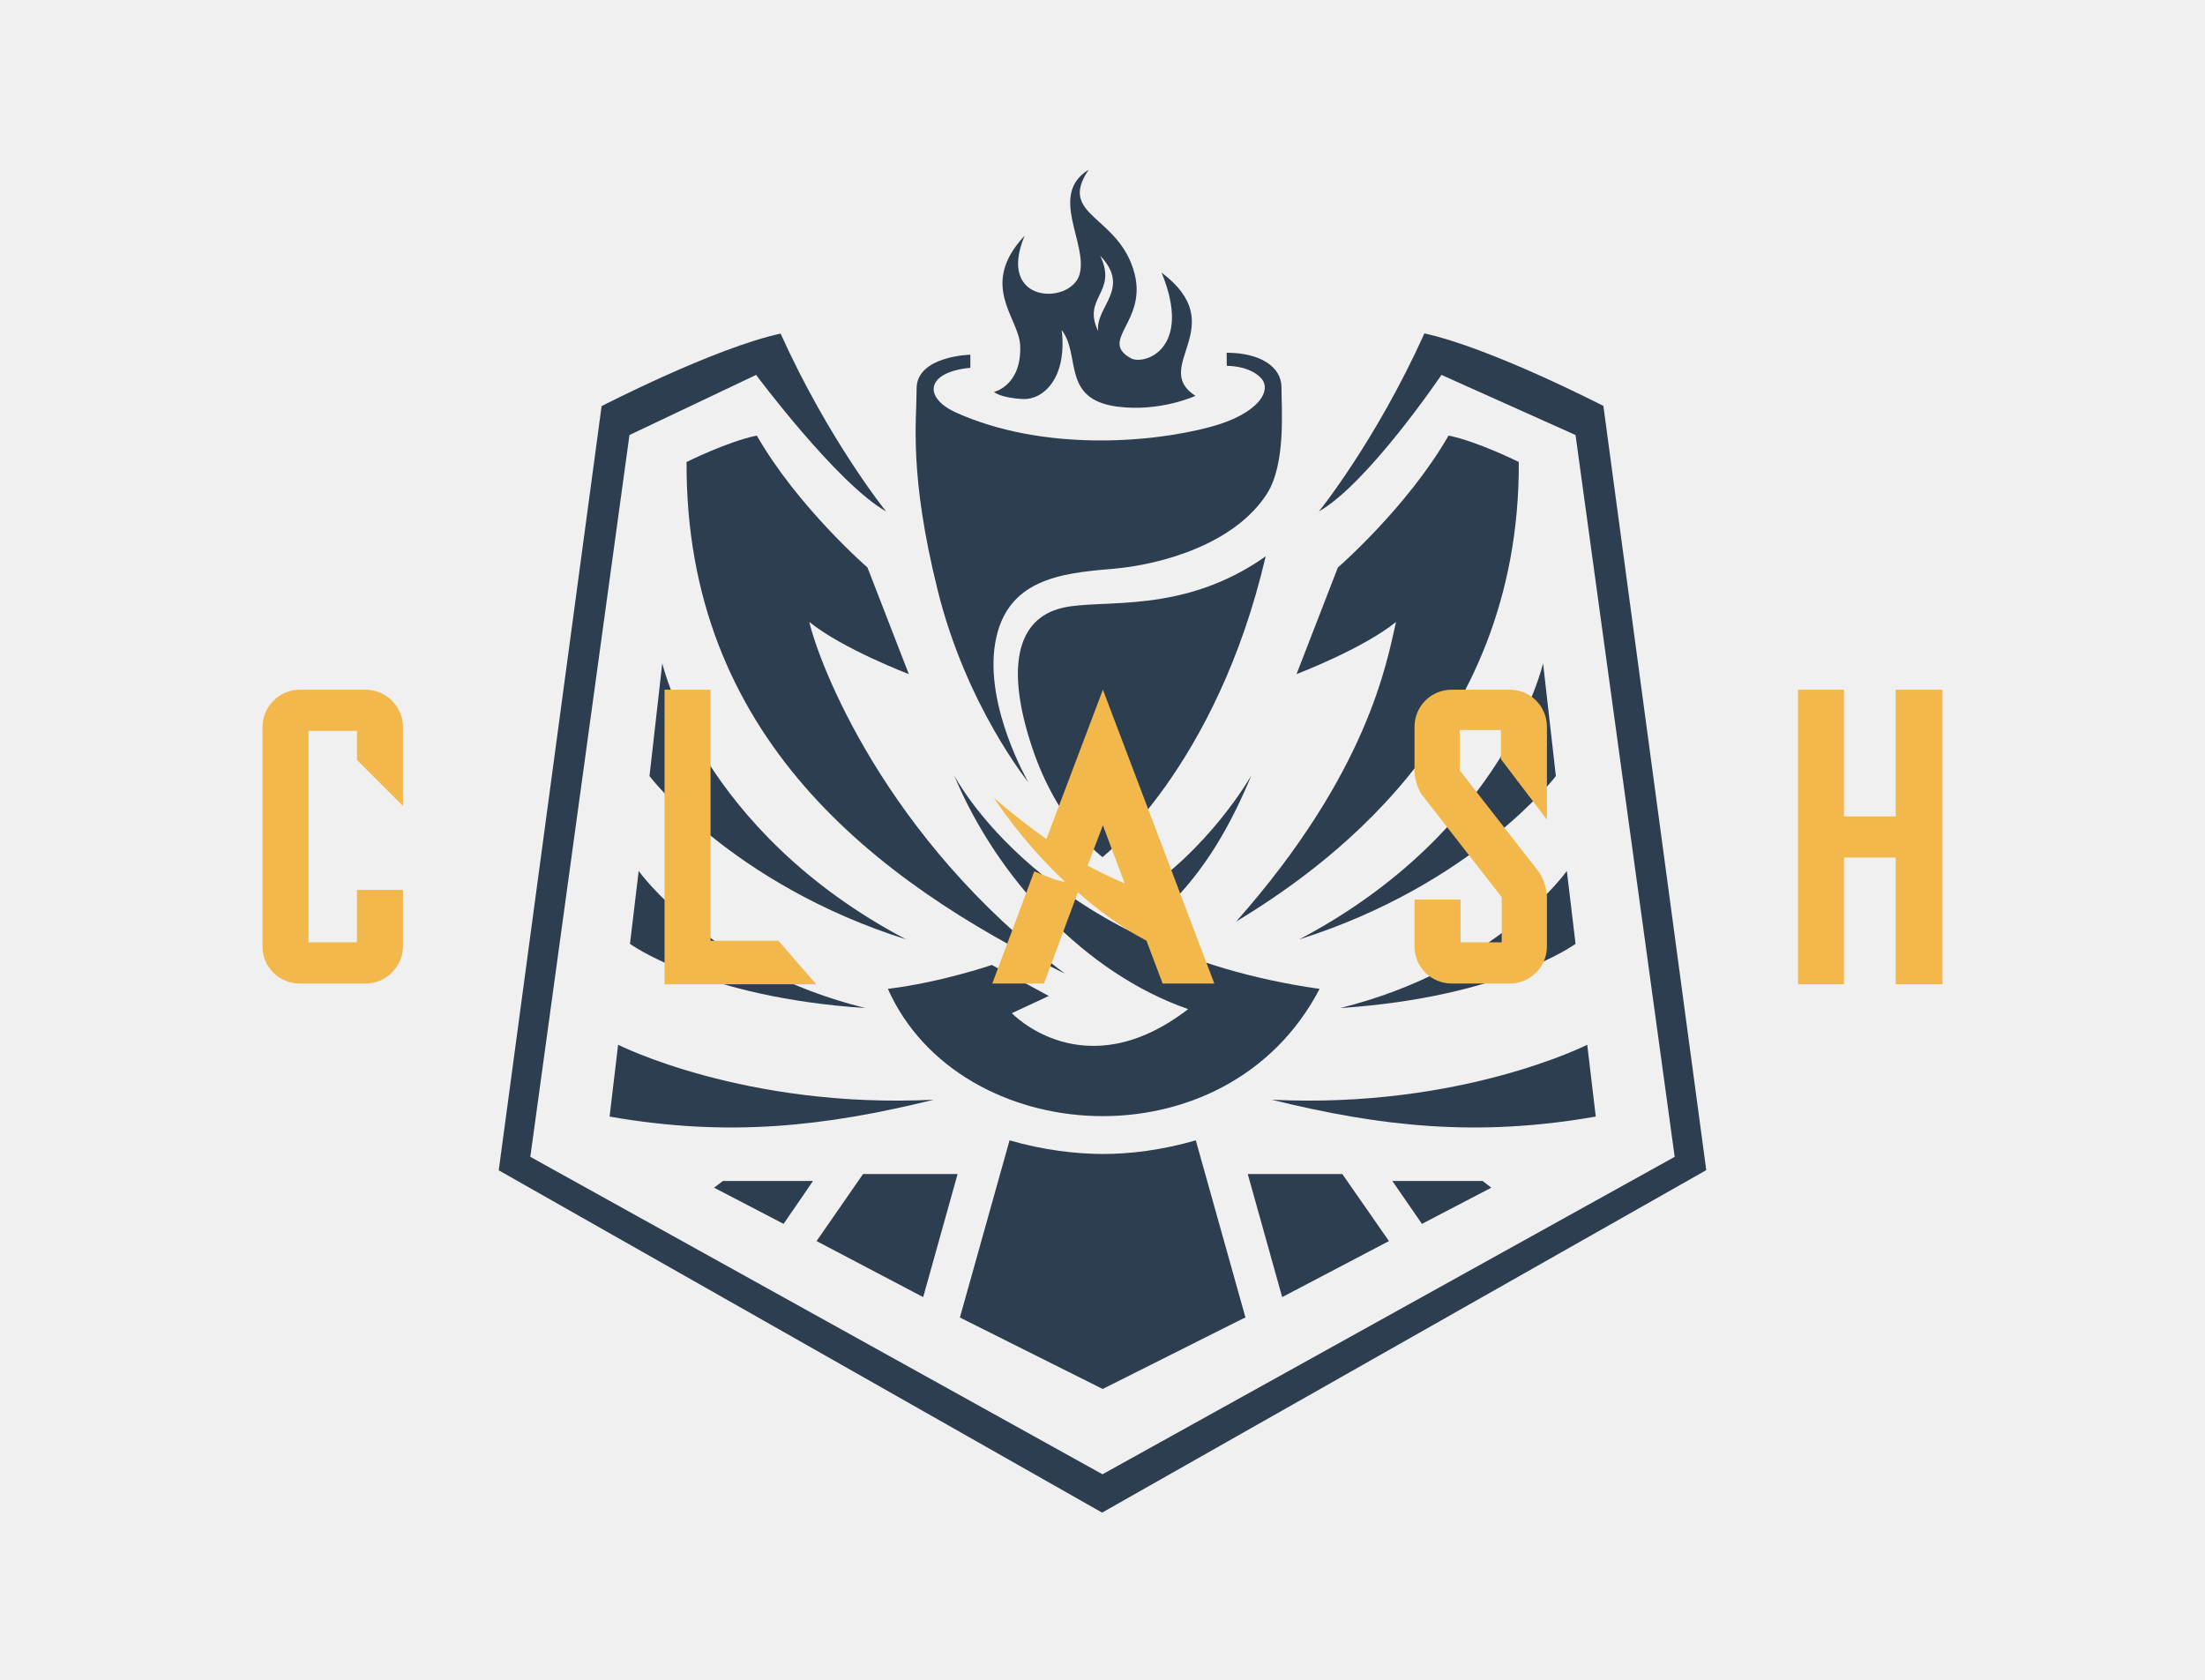
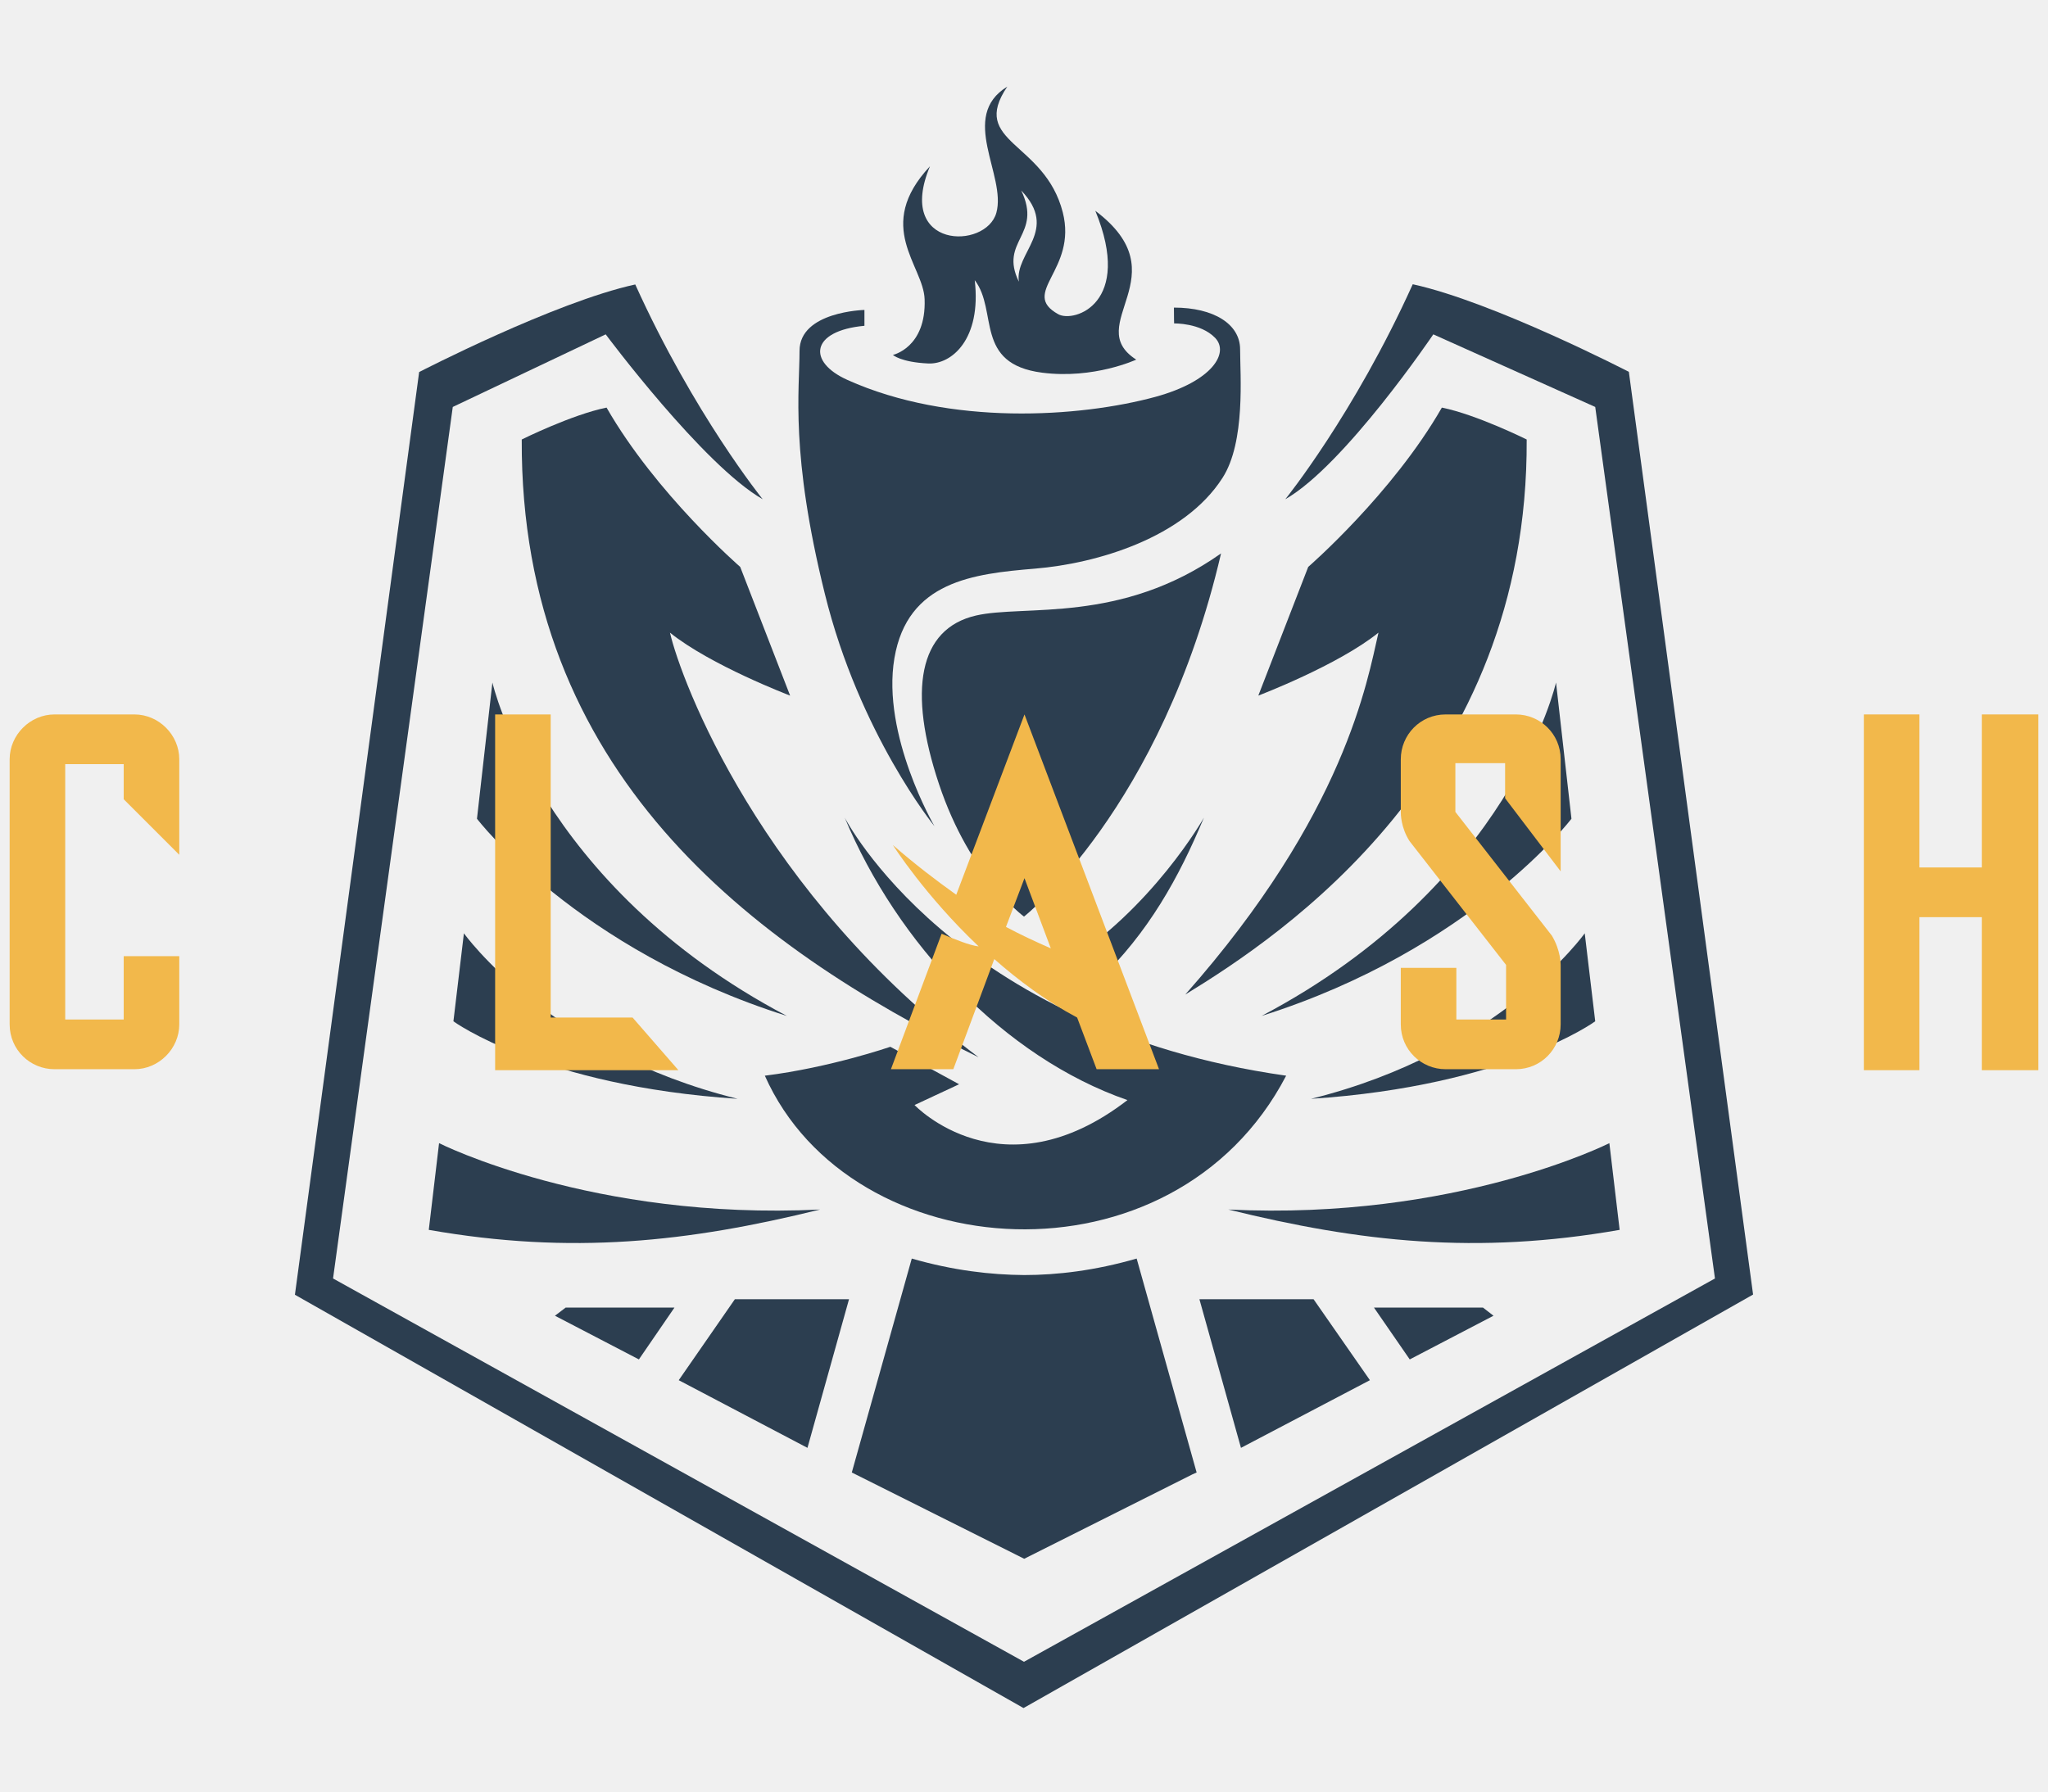
- <svg xmlns="http://www.w3.org/2000/svg" id="master-artboard" viewBox="0 0 420 320" version="1.1" x="0px" y="0px" style="enable-background:new 0 0 1400 980;" width="420px" height="320px">
-   <rect id="ee-background" x="0" y="0" width="420" height="320" style="fill: rgb(18, 18, 18); fill-opacity: 0; pointer-events: none;" />
-   <g transform="matrix(1, 0, 0, 1, 49.99998, 0)">
-     <rect id="rect-1" x="0" y="0" width="320" height="320" style="fill: white; fill-opacity: 0; pointer-events: none;" />
-     <g transform="matrix(0.4653591, 0, 0, 0.4653591, -26.14362, -26.18284)">
-       <g transform="matrix(0.7259879, 0, 0, 0.7259879, 109.6048, 109.7692)">
-         <path class="st0" d="M377.6,269c-26.9,6.2-31.8,35.2-17.3,78.7c14.5,43.5,39.7,61.9,39.7,61.9S464.2,359.3,492,240   C445.1,273.1,400.2,263.8,377.6,269z" style="fill: rgb(44, 62, 80); stroke: rgb(112, 122, 91); stroke-width: 0;" />
-         <path class="st0" d="M358.2,367.4c0,0-24.8-42.6-18.7-78.5s36.8-39.4,65.7-41.8s69.6-14.4,87.5-42.4c10.8-16.8,8.2-48.1,8.2-60   c0-11.8-12.3-19.5-30.9-19.5c0,5.4,0.1,7.4,0.1,7.4s12.3-0.3,19.1,6.7s-1.2,20.3-27.9,27.6c-35.4,9.6-95.9,13.6-143.7-7.9   c-19-8.5-17.2-23,7.9-25.3v-7.4c0,0-30.3,0.7-30.3,19.1s-4.4,48,11.8,113.4C323.1,324.2,358.2,367.4,358.2,367.4z" style="fill: rgb(44, 62, 80); stroke: rgb(112, 122, 91); stroke-width: 0;" />
-         <path class="st0" d="M138.5,417.4c0,0,39.3,55.4,127.8,77.3c-91.5-6-132.7-36.2-132.7-36.2L138.5,417.4z" style="fill: rgb(44, 62, 80); stroke: rgb(112, 122, 91); stroke-width: 0;" />
-         <path class="st0" d="M126.9,515.4c0,0,71.5,36.2,177.9,31c-61.6,15.2-116,21.2-182.7,9.5L126.9,515.4z" style="fill: rgb(44, 62, 80); stroke: rgb(112, 122, 91); stroke-width: 0;" />
-         <path class="st0" d="M165.5,186.8c0,0,23.3-11.6,39.6-14.9c23.1,40.3,62.4,74.4,62.4,74.4l23.3,60.1c0,0-37.1-14.1-56.1-29.4   c5.2,22.4,42,121.5,144.1,198.3C272.2,423.1,164.8,341.8,165.5,186.8z" style="fill: rgb(44, 62, 80); stroke: rgb(112, 122, 91); stroke-width: 0;" />
-         <path class="st0" d="M634.7,186.8c0,0-23.3-11.6-39.6-14.9c-23.1,40.3-62.4,74.4-62.4,74.4l-23.3,60.1c0,0,37.1-14.1,56.1-29.4   c-5.2,22.4-15.5,84.6-90.2,169C520.6,418.3,635.5,341.8,634.7,186.8z" style="fill: rgb(44, 62, 80); stroke: rgb(112, 122, 91); stroke-width: 0;" />
-         <path class="st0" d="M316.3,363.4c0,0,50.4,98.4,206.1,120.5c-52.6,100.9-203.2,90.3-243.4,0c30.5-3.8,58.6-13.5,58.6-13.5   l32.1,17.5l-20.8,9.7c0,0,40.7,43,99.4-2.3C390.7,475.3,340.7,422,316.3,363.4z" style="fill: rgb(44, 62, 80); stroke: rgb(112, 122, 91); stroke-width: 0;" />
-         <path class="st0" d="M740.4,586.1l-58-430.9c0,0-63.3-32.7-100.9-40.9C554.1,175,522,214.7,522,214.7c27.8-15.9,69.1-77,69.1-77   l75.6,33.9l55.9,407l-322.6,179l-322.6-179l55.9-407l71.4-33.9c0,0,45.5,61.1,73.3,77c0,0-32.1-39.7-59.5-100.3   c-37.6,8.2-100.9,40.9-100.9,40.9l-58,430.9l339.8,192.8l0,0l0,0l0,0l0,0l0.4,0.2L740.4,586.1z" style="fill: rgb(44, 62, 80); stroke: rgb(112, 122, 91); stroke-width: 0;" />
-         <path class="st0" d="M510.9,456c98.4-31.1,144.7-92.1,144.7-92.1l-7.2-63.6C648.4,300.2,627.1,394.8,510.9,456z" style="fill: rgb(44, 62, 80); stroke: rgb(112, 122, 91); stroke-width: 0;" />
-         <path class="st0" d="M289.3,456c-98.4-31.1-144.7-92.1-144.7-92.1l7.2-63.6C151.8,300.2,173.1,394.8,289.3,456z" style="fill: rgb(44, 62, 80); stroke: rgb(112, 122, 91); stroke-width: 0;" />
-         <path class="st0" d="M661.8,417.4c0,0-39.3,55.4-127.8,77.3c91.5-6,132.7-36.2,132.7-36.2L661.8,417.4z" style="fill: rgb(44, 62, 80); stroke: rgb(112, 122, 91); stroke-width: 0;" />
-         <path class="st0" d="M673.3,515.4c0,0-71.5,36.2-177.9,31c61.6,15.2,116,21.2,182.7,9.5L673.3,515.4z" style="fill: rgb(44, 62, 80); stroke: rgb(112, 122, 91); stroke-width: 0;" />
-         <path d="M 580.1 616.4 L 563.4 592.2 L 614.3 592.2 L 619.2 596 Z" class="st0" style="fill: rgb(44, 62, 80); stroke: rgb(112, 122, 91); stroke-width: 0;" />
-         <path d="M 501.3 657.7 L 481.9 588.3 L 535.2 588.3 L 561.5 626.1 Z" class="st0" style="fill: rgb(44, 62, 80); stroke: rgb(112, 122, 91); stroke-width: 0;" />
-         <path class="st0" d="M433.3,80c17.8,43.2-9.9,52.4-17.3,48.3c-18.2-10.1,9-20.5,2.1-47.6c-8.5-33.2-43.8-32.3-25.9-58.7   c-22.8,14-0.3,41.5-5.1,58.9c-4.8,17.4-47.3,17.1-31-21.7c-26.3,28.1-3,46.3-2.5,62.1c0.8,22.6-14.8,26-14.8,26s3.6,3.4,16.5,4   c10.9,0.5,24.9-11.3,21.7-38.9c11,14.3-0.4,39.1,31.5,43.2c24.1,3.1,43.9-6.1,43.9-6.1C426.8,133.1,473.4,110.2,433.3,80z    M397.6,113.1c-9.4-19.2,11.2-21.6,1.1-42.6C416.5,89.1,395.6,99.5,397.6,113.1z" style="fill: rgb(44, 62, 80); stroke: rgb(112, 122, 91); stroke-width: 0;" />
-         <path class="st0" d="M417.5,432.6c42.5-26.5,66.5-69.2,66.5-69.2c-11.6,27.8-25.9,53.8-49.5,76.3   C434.4,439.7,421.7,435.9,417.5,432.6z" style="fill: rgb(44, 62, 80); stroke: rgb(112, 122, 91); stroke-width: 0;" />
-         <path d="M 220.2 616.4 L 236.8 592.2 L 186 592.2 L 181 596 Z" class="st0" style="fill: rgb(44, 62, 80); stroke: rgb(112, 122, 91); stroke-width: 0;" />
-         <path d="M 298.9 657.7 L 318.3 588.3 L 265 588.3 L 238.8 626.1 Z" class="st0" style="fill: rgb(44, 62, 80); stroke: rgb(112, 122, 91); stroke-width: 0;" />
-         <path class="st0" d="M480.6,669.2l-28-99.9c-19.4,5.6-37.1,7.7-52.5,7.7c-15.4-0.1-33.1-2.1-52.5-7.7l-28,99.9l80.5,40.3l78.5-39.4   v0L480.6,669.2z" style="fill: rgb(44, 62, 80); stroke: rgb(112, 122, 91); stroke-width: 0;" />
+ <svg xmlns="http://www.w3.org/2000/svg" id="master-artboard" viewBox="0 0 64 56" version="1.1" x="0px" y="0px" style="enable-background:new 0 0 1400 980;" width="64px" height="56px">
+   <g transform="matrix(3.0625, 0, 0, 3.0625, 56.87501, 0.000003197199)">
+     <rect id="ee-background" x="0" y="0" width="64" height="56" style="fill: rgb(18, 18, 18); fill-opacity: 0; pointer-events: none;" />
+     <g transform="matrix(1, 0, 0, 1, 49.99998, 0)">
+       <path d="M 0 0 H 320 V 320 H 0 V 0 Z" id="rect-1" style="fill: white; fill-opacity: 0; pointer-events: none;" />
+     </g>
+   </g>
+   <g transform="matrix(0.1960318, 0, 0, 0.1960318, -9.166669, 0.6349155)">
+     <rect id="rect-2" x="0" y="0" width="420" height="320" style="fill: rgb(18, 18, 18); fill-opacity: 0; pointer-events: none;" />
+     <g transform="matrix(1.010628, 0, 0, 1.010628, 48.29957, -22.10526)">
+       <path d="M 0 0 H 320 V 320 H 0 V 0 Z" id="path-1" style="fill: white; fill-opacity: 0; pointer-events: none;" />
+       <g transform="matrix(0.4653591, 0, 0, 0.4653591, -26.14362, -26.18284)">
+         <g transform="matrix(0.7259879, 0, 0, 0.7259879, 109.6048, 109.7692)">
+           <path class="st0" d="M377.6,269c-26.9,6.2-31.8,35.2-17.3,78.7c14.5,43.5,39.7,61.9,39.7,61.9S464.2,359.3,492,240   C445.1,273.1,400.2,263.8,377.6,269z" style="fill: rgb(44, 62, 80); stroke: rgb(112, 122, 91); stroke-width: 0;" />
+           <path class="st0" d="M358.2,367.4c0,0-24.8-42.6-18.7-78.5s36.8-39.4,65.7-41.8s69.6-14.4,87.5-42.4c10.8-16.8,8.2-48.1,8.2-60   c0-11.8-12.3-19.5-30.9-19.5c0,5.4,0.1,7.4,0.1,7.4s12.3-0.3,19.1,6.7s-1.2,20.3-27.9,27.6c-35.4,9.6-95.9,13.6-143.7-7.9   c-19-8.5-17.2-23,7.9-25.3v-7.4c0,0-30.3,0.7-30.3,19.1s-4.4,48,11.8,113.4C323.1,324.2,358.2,367.4,358.2,367.4z" style="fill: rgb(44, 62, 80); stroke: rgb(112, 122, 91); stroke-width: 0;" />
+           <path class="st0" d="M138.5,417.4c0,0,39.3,55.4,127.8,77.3c-91.5-6-132.7-36.2-132.7-36.2L138.5,417.4z" style="fill: rgb(44, 62, 80); stroke: rgb(112, 122, 91); stroke-width: 0;" />
+           <path class="st0" d="M126.9,515.4c0,0,71.5,36.2,177.9,31c-61.6,15.2-116,21.2-182.7,9.5L126.9,515.4z" style="fill: rgb(44, 62, 80); stroke: rgb(112, 122, 91); stroke-width: 0;" />
+           <path class="st0" d="M165.5,186.8c0,0,23.3-11.6,39.6-14.9c23.1,40.3,62.4,74.4,62.4,74.4l23.3,60.1c0,0-37.1-14.1-56.1-29.4   c5.2,22.4,42,121.5,144.1,198.3C272.2,423.1,164.8,341.8,165.5,186.8z" style="fill: rgb(44, 62, 80); stroke: rgb(112, 122, 91); stroke-width: 0;" />
+           <path class="st0" d="M634.7,186.8c0,0-23.3-11.6-39.6-14.9c-23.1,40.3-62.4,74.4-62.4,74.4l-23.3,60.1c0,0,37.1-14.1,56.1-29.4   c-5.2,22.4-15.5,84.6-90.2,169C520.6,418.3,635.5,341.8,634.7,186.8z" style="fill: rgb(44, 62, 80); stroke: rgb(112, 122, 91); stroke-width: 0;" />
+           <path class="st0" d="M316.3,363.4c0,0,50.4,98.4,206.1,120.5c-52.6,100.9-203.2,90.3-243.4,0c30.5-3.8,58.6-13.5,58.6-13.5   l32.1,17.5l-20.8,9.7c0,0,40.7,43,99.4-2.3C390.7,475.3,340.7,422,316.3,363.4z" style="fill: rgb(44, 62, 80); stroke: rgb(112, 122, 91); stroke-width: 0;" />
+           <path class="st0" d="M740.4,586.1l-58-430.9c0,0-63.3-32.7-100.9-40.9C554.1,175,522,214.7,522,214.7c27.8-15.9,69.1-77,69.1-77   l75.6,33.9l55.9,407l-322.6,179l-322.6-179l55.9-407l71.4-33.9c0,0,45.5,61.1,73.3,77c0,0-32.1-39.7-59.5-100.3   c-37.6,8.2-100.9,40.9-100.9,40.9l-58,430.9l339.8,192.8l0,0l0,0l0,0l0,0l0.4,0.2L740.4,586.1z" style="fill: rgb(44, 62, 80); stroke: rgb(112, 122, 91); stroke-width: 0;" />
+           <path class="st0" d="M510.9,456c98.4-31.1,144.7-92.1,144.7-92.1l-7.2-63.6C648.4,300.2,627.1,394.8,510.9,456z" style="fill: rgb(44, 62, 80); stroke: rgb(112, 122, 91); stroke-width: 0;" />
+           <path class="st0" d="M289.3,456c-98.4-31.1-144.7-92.1-144.7-92.1l7.2-63.6C151.8,300.2,173.1,394.8,289.3,456z" style="fill: rgb(44, 62, 80); stroke: rgb(112, 122, 91); stroke-width: 0;" />
+           <path class="st0" d="M661.8,417.4c0,0-39.3,55.4-127.8,77.3c91.5-6,132.7-36.2,132.7-36.2L661.8,417.4z" style="fill: rgb(44, 62, 80); stroke: rgb(112, 122, 91); stroke-width: 0;" />
+           <path class="st0" d="M673.3,515.4c0,0-71.5,36.2-177.9,31c61.6,15.2,116,21.2,182.7,9.5L673.3,515.4z" style="fill: rgb(44, 62, 80); stroke: rgb(112, 122, 91); stroke-width: 0;" />
+           <path d="M 580.1 616.4 L 563.4 592.2 L 614.3 592.2 L 619.2 596 Z" class="st0" style="fill: rgb(44, 62, 80); stroke: rgb(112, 122, 91); stroke-width: 0;" />
+           <path d="M 501.3 657.7 L 481.9 588.3 L 535.2 588.3 L 561.5 626.1 Z" class="st0" style="fill: rgb(44, 62, 80); stroke: rgb(112, 122, 91); stroke-width: 0;" />
+           <path class="st0" d="M433.3,80c17.8,43.2-9.9,52.4-17.3,48.3c-18.2-10.1,9-20.5,2.1-47.6c-8.5-33.2-43.8-32.3-25.9-58.7   c-22.8,14-0.3,41.5-5.1,58.9c-4.8,17.4-47.3,17.1-31-21.7c-26.3,28.1-3,46.3-2.5,62.1c0.8,22.6-14.8,26-14.8,26s3.6,3.4,16.5,4   c10.9,0.5,24.9-11.3,21.7-38.9c11,14.3-0.4,39.1,31.5,43.2c24.1,3.1,43.9-6.1,43.9-6.1C426.8,133.1,473.4,110.2,433.3,80z    M397.6,113.1c-9.4-19.2,11.2-21.6,1.1-42.6C416.5,89.1,395.6,99.5,397.6,113.1z" style="fill: rgb(44, 62, 80); stroke: rgb(112, 122, 91); stroke-width: 0;" />
+           <path class="st0" d="M417.5,432.6c42.5-26.5,66.5-69.2,66.5-69.2c-11.6,27.8-25.9,53.8-49.5,76.3   C434.4,439.7,421.7,435.9,417.5,432.6z" style="fill: rgb(44, 62, 80); stroke: rgb(112, 122, 91); stroke-width: 0;" />
+           <path d="M 220.2 616.4 L 236.8 592.2 L 186 592.2 L 181 596 Z" class="st0" style="fill: rgb(44, 62, 80); stroke: rgb(112, 122, 91); stroke-width: 0;" />
+           <path d="M 298.9 657.7 L 318.3 588.3 L 265 588.3 L 238.8 626.1 Z" class="st0" style="fill: rgb(44, 62, 80); stroke: rgb(112, 122, 91); stroke-width: 0;" />
+           <path class="st0" d="M480.6,669.2l-28-99.9c-19.4,5.6-37.1,7.7-52.5,7.7c-15.4-0.1-33.1-2.1-52.5-7.7l-28,99.9l80.5,40.3l78.5-39.4   v0L480.6,669.2z" style="fill: rgb(44, 62, 80); stroke: rgb(112, 122, 91); stroke-width: 0;" />
+         </g>
      </g>
-     </g>
-     <g transform="matrix(1.537722, 0, 0, 1.537722, 0.000008386552, 131.9366)">
-       <g transform="matrix(1, 0, 0, 1, 2.842170943040401e-14, -0.3574254)">
-         <path d="M 202.3 0 L 202.3 15.7 L 195.9 15.7 L 195.9 0 L 190.2 0 L 190.2 36.5 L 195.9 36.5 L 195.9 20.8 L 202.3 20.8 L 202.3 36.5 L 208.1 36.5 L 208.1 0 Z" class="st0" style="fill: rgb(242, 184, 75); stroke: rgb(189, 195, 199); stroke-width: 0;" />
-         <path class="st0" d="M12.8,0H4.6C2.1,0,0,2.1,0,4.6v27.2c0,2.6,2.1,4.6,4.6,4.6h8.2c2.5,0,4.6-2.1,4.6-4.6v-7h-5.7v6.5h-6V5.1h6   v3.6l5.7,5.7V4.6C17.4,2.1,15.3,0,12.8,0z" style="fill: rgb(242, 184, 75); stroke: rgb(189, 195, 199); stroke-width: 0;" />
-         <path class="st0" d="M159.1,16.1l0-11.5c0-2.6-2.1-4.6-4.6-4.6h-7.2c-2.6,0-4.6,2.1-4.6,4.6V10c0,0.2,0,1.6,0.9,3l9.9,12.7v5.6   h-5.1v-5.3h-5.7v5.8c0,2.6,2.1,4.6,4.6,4.6h7.2c2.6,0,4.6-2.1,4.6-4.6l0-6.1c0-0.1,0-1.5-0.9-3l-9.9-12.7v-5h5.1v3.6L159.1,16.1z" style="fill: rgb(242, 184, 75); stroke: rgb(189, 195, 199); stroke-width: 0;" />
-         <path d="M 55.5 31.1 L 55.5 0 L 49.8 0 L 49.8 36.5 L 68.6 36.5 L 63.9 31.1 Z" class="st0" style="fill: rgb(242, 184, 75); stroke: rgb(189, 195, 199); stroke-width: 0;" />
-         <g>
-           <path class="st0" d="M104.1,0l-7,18.5c-2.1-1.5-4.2-3.1-6.5-5.1c0,0,3.3,5.2,8.8,10.4c-0.9-0.1-2.4-0.7-3.8-1.3l-5.2,13.9h6.4    l4.2-11.3c2.5,2.2,5.3,4.3,8.5,6l2,5.3h6.4L104.1,0z M102.2,21.8l1.9-5l2.7,7.2C105.2,23.3,103.7,22.6,102.2,21.8z" style="fill: rgb(242, 184, 75); stroke: rgb(189, 195, 199); stroke-width: 0;" />
+       <g transform="matrix(1.537722, 0, 0, 1.537722, 0.000008386552, 131.9366)">
+         <g transform="matrix(1, 0, 0, 1, 2.842170943040401e-14, -0.3574254)">
+           <path d="M 202.3 0 L 202.3 15.7 L 195.9 15.7 L 195.9 0 L 190.2 0 L 190.2 36.5 L 195.9 36.5 L 195.9 20.8 L 202.3 20.8 L 202.3 36.5 L 208.1 36.5 L 208.1 0 Z" class="st0" style="fill: rgb(242, 184, 75); stroke: rgb(189, 195, 199); stroke-width: 0;" />
+           <path class="st0" d="M12.8,0H4.6C2.1,0,0,2.1,0,4.6v27.2c0,2.6,2.1,4.6,4.6,4.6h8.2c2.5,0,4.6-2.1,4.6-4.6v-7h-5.7v6.5h-6V5.1h6   v3.6l5.7,5.7V4.6C17.4,2.1,15.3,0,12.8,0z" style="fill: rgb(242, 184, 75); stroke: rgb(189, 195, 199); stroke-width: 0;" />
+           <path class="st0" d="M159.1,16.1l0-11.5c0-2.6-2.1-4.6-4.6-4.6h-7.2c-2.6,0-4.6,2.1-4.6,4.6V10c0,0.2,0,1.6,0.9,3l9.9,12.7v5.6   h-5.1v-5.3h-5.7v5.8c0,2.6,2.1,4.6,4.6,4.6h7.2c2.6,0,4.6-2.1,4.6-4.6l0-6.1c0-0.1,0-1.5-0.9-3l-9.9-12.7v-5h5.1v3.6L159.1,16.1z" style="fill: rgb(242, 184, 75); stroke: rgb(189, 195, 199); stroke-width: 0;" />
+           <path d="M 55.5 31.1 L 55.5 0 L 49.8 0 L 49.8 36.5 L 68.6 36.5 L 63.9 31.1 Z" class="st0" style="fill: rgb(242, 184, 75); stroke: rgb(189, 195, 199); stroke-width: 0;" />
+           <g>
+             <path class="st0" d="M104.1,0l-7,18.5c-2.1-1.5-4.2-3.1-6.5-5.1c0,0,3.3,5.2,8.8,10.4c-0.9-0.1-2.4-0.7-3.8-1.3l-5.2,13.9h6.4    l4.2-11.3c2.5,2.2,5.3,4.3,8.5,6l2,5.3h6.4L104.1,0z M102.2,21.8l1.9-5l2.7,7.2C105.2,23.3,103.7,22.6,102.2,21.8z" style="fill: rgb(242, 184, 75); stroke: rgb(189, 195, 199); stroke-width: 0;" />
+           </g>
        </g>
      </g>
    </g>
  </g>
</svg>
